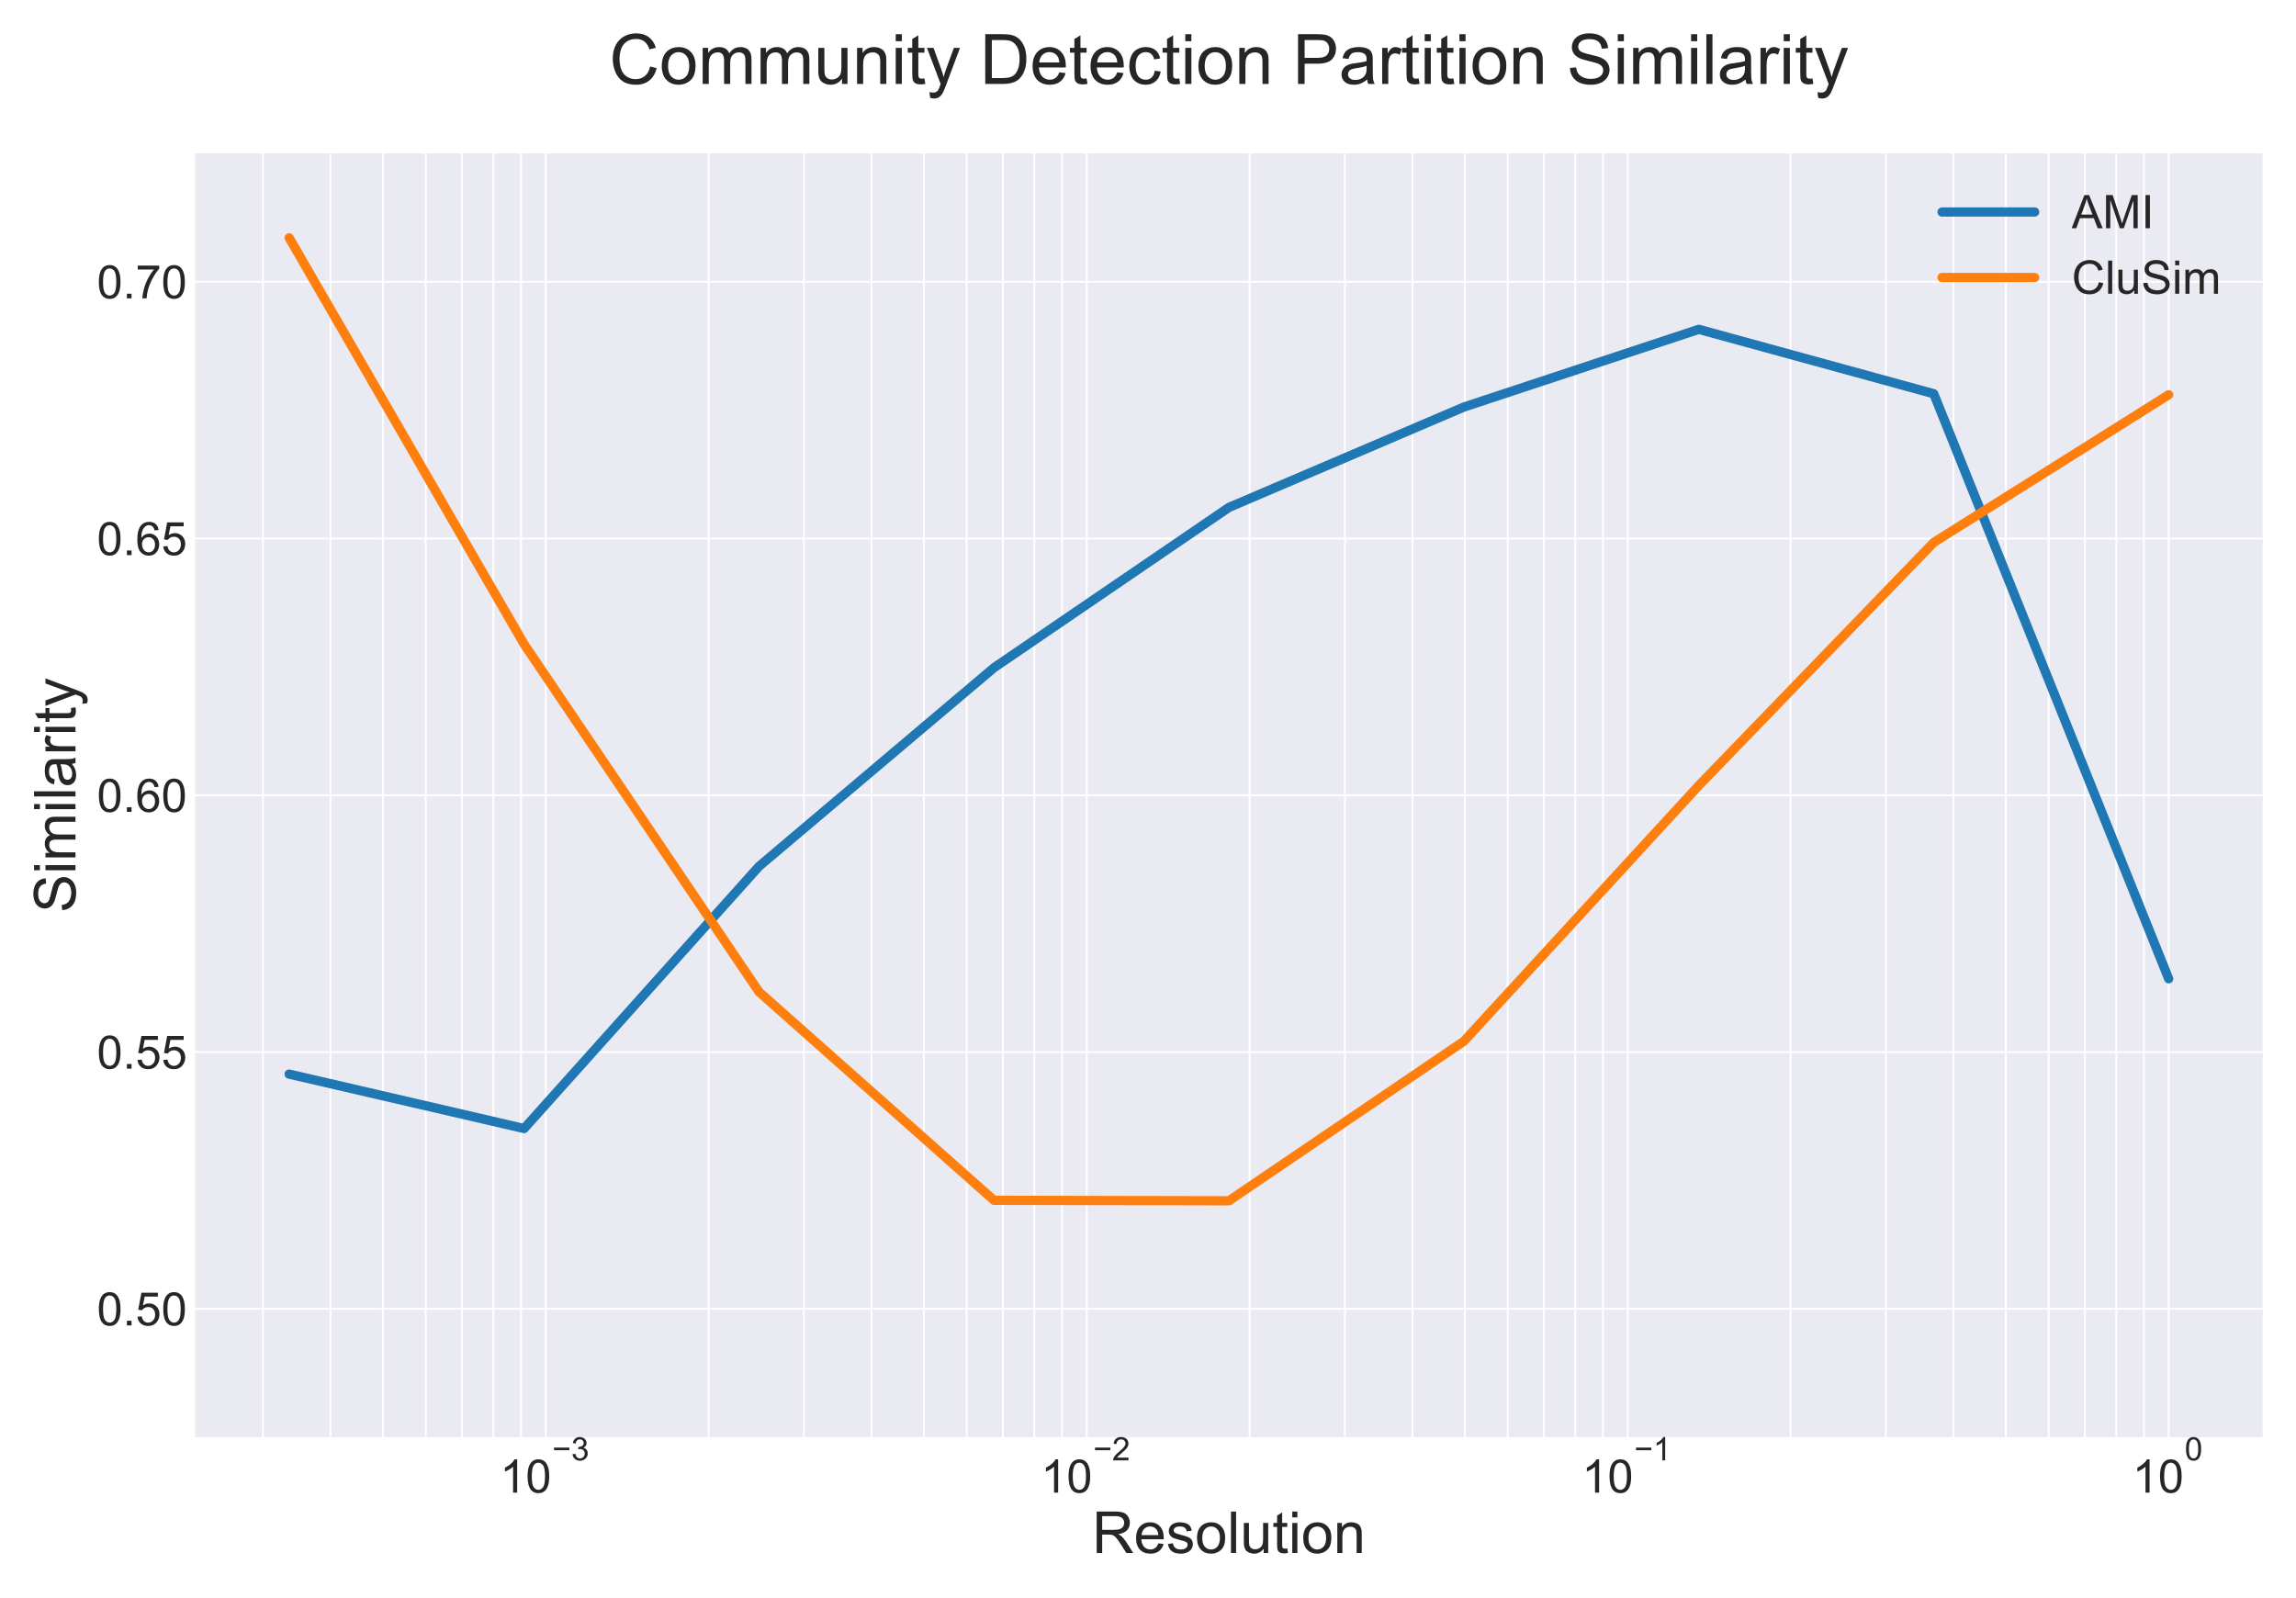
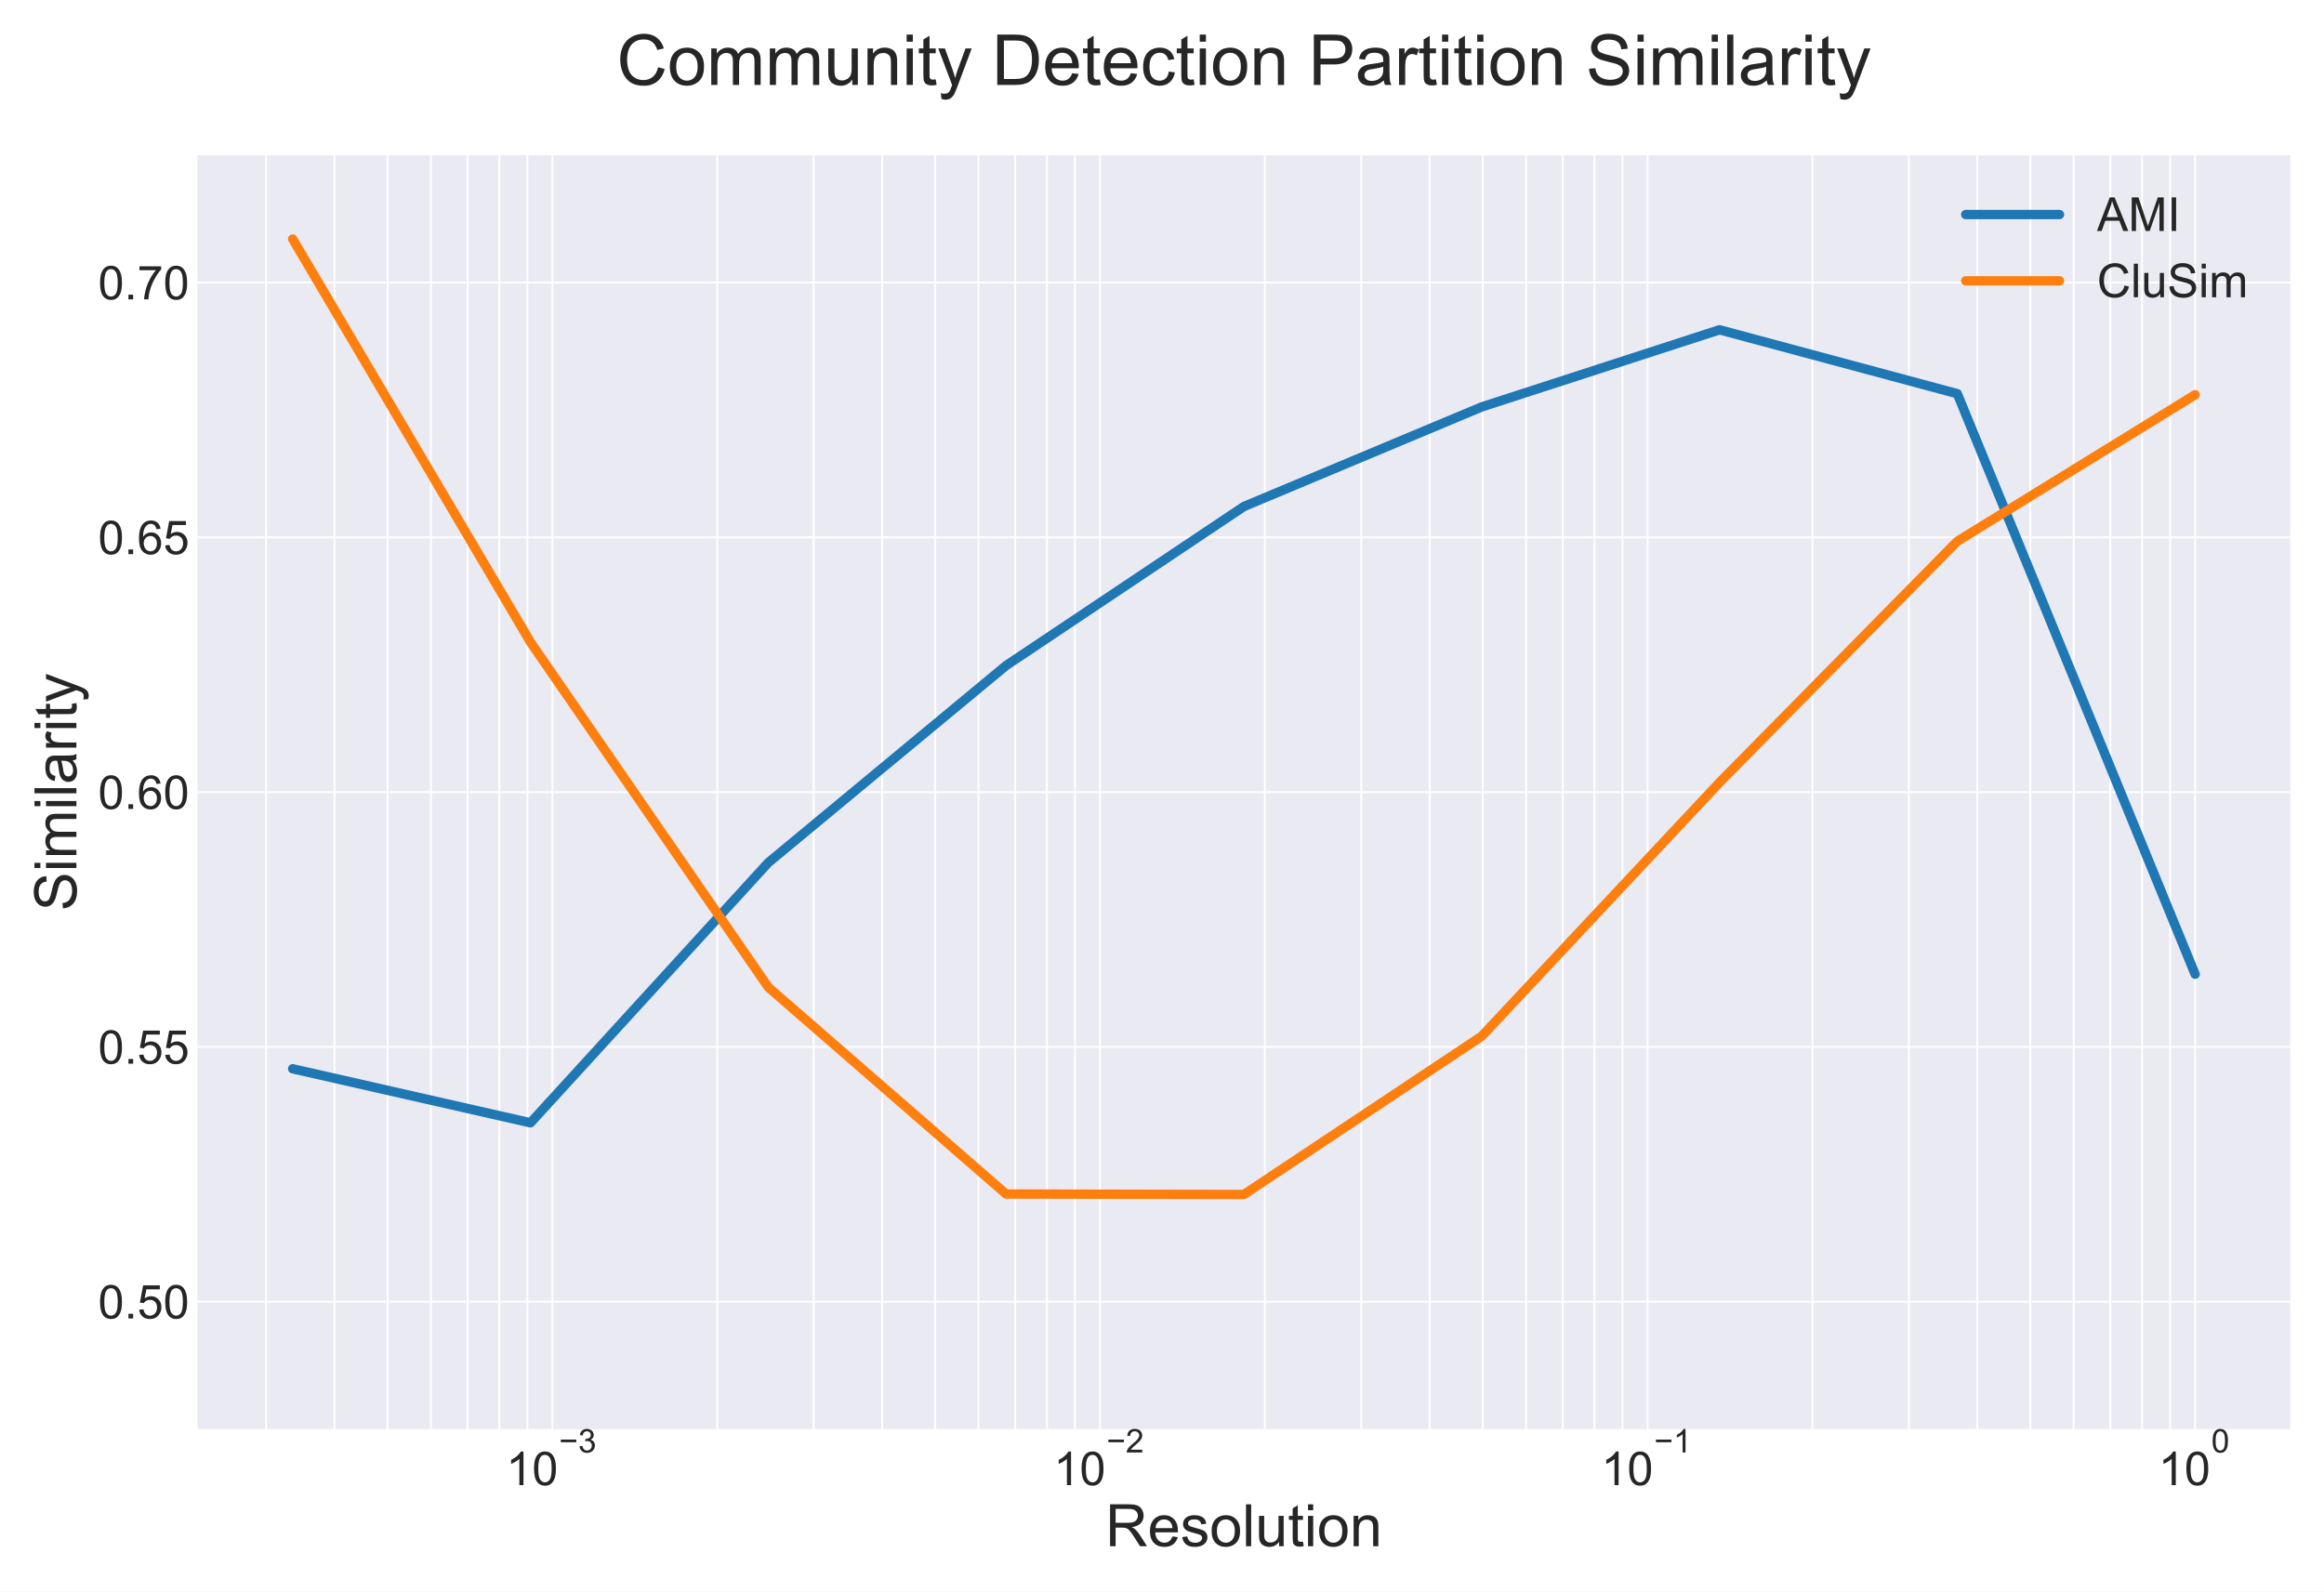
- <svg xmlns="http://www.w3.org/2000/svg" xmlns:xlink="http://www.w3.org/1999/xlink" width="991.483pt" height="690.002pt" viewBox="0 0 991.483 690.002" version="1.1">
+ <svg xmlns="http://www.w3.org/2000/svg" xmlns:xlink="http://www.w3.org/1999/xlink" width="991.483pt" height="679.202pt" viewBox="0 0 991.483 679.202" version="1.1">
  <defs>
    <style type="text/css">*{stroke-linejoin: round; stroke-linecap: butt}</style>
  </defs>
  <g id="figure_1">
    <g id="patch_1">
-       <path d="M 0 690.002  L 991.483 690.002  L 991.483 0  L 0 0  z " style="fill: #ffffff" />
+       <path d="M 0 679.202  L 991.483 679.202  L 991.483 0  L 0 0  z " style="fill: #ffffff" />
    </g>
    <g id="axes_1">
      <g id="patch_2">
-         <path d="M 84.283 620.639  L 977.083 620.639  L 977.083 66.239  L 84.283 66.239  z " style="fill: #eaeaf2" />
+         <path d="M 84.283 609.839  L 977.083 609.839  L 977.083 66.239  L 84.283 66.239  z " style="fill: #eaeaf2" />
      </g>
      <g id="matplotlib.axis_1">
        <g id="xtick_1">
          <g id="line2d_1">
-             <path d="M 235.678 620.639  L 235.678 66.239  " clip-path="url(#p7667224106)" style="fill: none; stroke: #ffffff; stroke-width: 0.8; stroke-linecap: round" />
+             <path d="M 235.678 609.839  L 235.678 66.239  " clip-path="url(#p5378df28bd)" style="fill: none; stroke: #ffffff; stroke-width: 0.8; stroke-linecap: round" />
          </g>
          <g id="line2d_2" />
          <g id="text_1">
-             <g style="fill: #262626" transform="translate(215.8778 644.7641)scale(0.2 -0.2)">
+             <g style="fill: #262626" transform="translate(215.8778 633.9641)scale(0.2 -0.2)">
              <defs>
                <path id="ArialMT-31" d="M 2384 0  L 1822 0  L 1822 3584  Q 1619 3391 1289 3197  Q 959 3003 697 2906  L 697 3450  Q 1169 3672 1522 3987  Q 1875 4303 2022 4600  L 2384 4600  L 2384 0  z " transform="scale(0.015625)" />
                <path id="ArialMT-30" d="M 266 2259  Q 266 3072 433 3567  Q 600 4063 929 4331  Q 1259 4600 1759 4600  Q 2128 4600 2406 4451  Q 2684 4303 2865 4023  Q 3047 3744 3150 3342  Q 3253 2941 3253 2259  Q 3253 1453 3087 958  Q 2922 463 2592 192  Q 2263 -78 1759 -78  Q 1097 -78 719 397  Q 266 969 266 2259  z M 844 2259  Q 844 1131 1108 757  Q 1372 384 1759 384  Q 2147 384 2411 759  Q 2675 1134 2675 2259  Q 2675 3391 2411 3762  Q 2147 4134 1753 4134  Q 1366 4134 1134 3806  Q 844 3388 844 2259  z " transform="scale(0.015625)" />
                <path id="ArialMT-2212" d="M 3381 1997  L 356 1997  L 356 2522  L 3381 2522  L 3381 1997  z " transform="scale(0.015625)" />
                <path id="ArialMT-33" d="M 269 1209  L 831 1284  Q 928 806 1161 595  Q 1394 384 1728 384  Q 2125 384 2398 659  Q 2672 934 2672 1341  Q 2672 1728 2419 1979  Q 2166 2231 1775 2231  Q 1616 2231 1378 2169  L 1441 2663  Q 1497 2656 1531 2656  Q 1891 2656 2178 2843  Q 2466 3031 2466 3422  Q 2466 3731 2256 3934  Q 2047 4138 1716 4138  Q 1388 4138 1169 3931  Q 950 3725 888 3313  L 325 3413  Q 428 3978 793 4289  Q 1159 4600 1703 4600  Q 2078 4600 2393 4439  Q 2709 4278 2876 4000  Q 3044 3722 3044 3409  Q 3044 3113 2884 2869  Q 2725 2625 2413 2481  Q 2819 2388 3044 2092  Q 3269 1797 3269 1353  Q 3269 753 2831 336  Q 2394 -81 1725 -81  Q 1122 -81 723 278  Q 325 638 269 1209  z " transform="scale(0.015625)" />
              </defs>
              <use xlink:href="#ArialMT-31" transform="translate(0 0.99375)" />
              <use xlink:href="#ArialMT-30" transform="translate(55.61523 0.99375)" />
              <use xlink:href="#ArialMT-2212" transform="translate(112.9728 70.6875)scale(0.7)" />
              <use xlink:href="#ArialMT-33" transform="translate(153.8517 70.6875)scale(0.7)" />
            </g>
          </g>
        </g>
        <g id="xtick_2">
          <g id="line2d_3">
-             <path d="M 469.286 620.639  L 469.286 66.239  " clip-path="url(#p7667224106)" style="fill: none; stroke: #ffffff; stroke-width: 0.8; stroke-linecap: round" />
+             <path d="M 469.286 609.839  L 469.286 66.239  " clip-path="url(#p5378df28bd)" style="fill: none; stroke: #ffffff; stroke-width: 0.8; stroke-linecap: round" />
          </g>
          <g id="line2d_4" />
          <g id="text_2">
-             <g style="fill: #262626" transform="translate(449.4855 644.7641)scale(0.2 -0.2)">
+             <g style="fill: #262626" transform="translate(449.4855 633.9641)scale(0.2 -0.2)">
              <defs>
                <path id="ArialMT-32" d="M 3222 541  L 3222 0  L 194 0  Q 188 203 259 391  Q 375 700 629 1000  Q 884 1300 1366 1694  Q 2113 2306 2375 2664  Q 2638 3022 2638 3341  Q 2638 3675 2398 3904  Q 2159 4134 1775 4134  Q 1369 4134 1125 3890  Q 881 3647 878 3216  L 300 3275  Q 359 3922 746 4261  Q 1134 4600 1788 4600  Q 2447 4600 2831 4234  Q 3216 3869 3216 3328  Q 3216 3053 3103 2787  Q 2991 2522 2730 2228  Q 2469 1934 1863 1422  Q 1356 997 1212 845  Q 1069 694 975 541  L 3222 541  z " transform="scale(0.015625)" />
              </defs>
              <use xlink:href="#ArialMT-31" transform="translate(0 0.99375)" />
              <use xlink:href="#ArialMT-30" transform="translate(55.61523 0.99375)" />
              <use xlink:href="#ArialMT-2212" transform="translate(112.9728 70.6875)scale(0.7)" />
              <use xlink:href="#ArialMT-32" transform="translate(153.8517 70.6875)scale(0.7)" />
            </g>
          </g>
        </g>
        <g id="xtick_3">
          <g id="line2d_5">
-             <path d="M 702.893 620.639  L 702.893 66.239  " clip-path="url(#p7667224106)" style="fill: none; stroke: #ffffff; stroke-width: 0.8; stroke-linecap: round" />
+             <path d="M 702.893 609.839  L 702.893 66.239  " clip-path="url(#p5378df28bd)" style="fill: none; stroke: #ffffff; stroke-width: 0.8; stroke-linecap: round" />
          </g>
          <g id="line2d_6" />
          <g id="text_3">
-             <g style="fill: #262626" transform="translate(683.0933 644.7641)scale(0.2 -0.2)">
+             <g style="fill: #262626" transform="translate(683.0933 633.9641)scale(0.2 -0.2)">
              <use xlink:href="#ArialMT-31" transform="translate(0 0.99375)" />
              <use xlink:href="#ArialMT-30" transform="translate(55.61523 0.99375)" />
              <use xlink:href="#ArialMT-2212" transform="translate(112.9728 70.6875)scale(0.7)" />
              <use xlink:href="#ArialMT-31" transform="translate(153.8517 70.6875)scale(0.7)" />
            </g>
          </g>
        </g>
        <g id="xtick_4">
          <g id="line2d_7">
-             <path d="M 936.501 620.639  L 936.501 66.239  " clip-path="url(#p7667224106)" style="fill: none; stroke: #ffffff; stroke-width: 0.8; stroke-linecap: round" />
+             <path d="M 936.501 609.839  L 936.501 66.239  " clip-path="url(#p5378df28bd)" style="fill: none; stroke: #ffffff; stroke-width: 0.8; stroke-linecap: round" />
          </g>
          <g id="line2d_8" />
          <g id="text_4">
-             <g style="fill: #262626" transform="translate(920.801 644.7641)scale(0.2 -0.2)">
+             <g style="fill: #262626" transform="translate(920.801 633.9641)scale(0.2 -0.2)">
              <use xlink:href="#ArialMT-31" transform="translate(0 0.99375)" />
              <use xlink:href="#ArialMT-30" transform="translate(55.61523 0.99375)" />
              <use xlink:href="#ArialMT-30" transform="translate(112.9728 70.6875)scale(0.7)" />
            </g>
          </g>
        </g>
        <g id="xtick_5">
          <g id="line2d_9">
-             <path d="M 113.529 620.639  L 113.529 66.239  " clip-path="url(#p7667224106)" style="fill: none; stroke: #ffffff; stroke-width: 0.8; stroke-linecap: round" />
+             <path d="M 113.529 609.839  L 113.529 66.239  " clip-path="url(#p5378df28bd)" style="fill: none; stroke: #ffffff; stroke-width: 0.8; stroke-linecap: round" />
          </g>
          <g id="line2d_10" />
        </g>
        <g id="xtick_6">
          <g id="line2d_11">
-             <path d="M 142.716 620.639  L 142.716 66.239  " clip-path="url(#p7667224106)" style="fill: none; stroke: #ffffff; stroke-width: 0.8; stroke-linecap: round" />
+             <path d="M 142.716 609.839  L 142.716 66.239  " clip-path="url(#p5378df28bd)" style="fill: none; stroke: #ffffff; stroke-width: 0.8; stroke-linecap: round" />
          </g>
          <g id="line2d_12" />
        </g>
        <g id="xtick_7">
          <g id="line2d_13">
-             <path d="M 165.355 620.639  L 165.355 66.239  " clip-path="url(#p7667224106)" style="fill: none; stroke: #ffffff; stroke-width: 0.8; stroke-linecap: round" />
+             <path d="M 165.355 609.839  L 165.355 66.239  " clip-path="url(#p5378df28bd)" style="fill: none; stroke: #ffffff; stroke-width: 0.8; stroke-linecap: round" />
          </g>
          <g id="line2d_14" />
        </g>
        <g id="xtick_8">
          <g id="line2d_15">
-             <path d="M 183.852 620.639  L 183.852 66.239  " clip-path="url(#p7667224106)" style="fill: none; stroke: #ffffff; stroke-width: 0.8; stroke-linecap: round" />
+             <path d="M 183.852 609.839  L 183.852 66.239  " clip-path="url(#p5378df28bd)" style="fill: none; stroke: #ffffff; stroke-width: 0.8; stroke-linecap: round" />
          </g>
          <g id="line2d_16" />
        </g>
        <g id="xtick_9">
          <g id="line2d_17">
-             <path d="M 199.492 620.639  L 199.492 66.239  " clip-path="url(#p7667224106)" style="fill: none; stroke: #ffffff; stroke-width: 0.8; stroke-linecap: round" />
+             <path d="M 199.492 609.839  L 199.492 66.239  " clip-path="url(#p5378df28bd)" style="fill: none; stroke: #ffffff; stroke-width: 0.8; stroke-linecap: round" />
          </g>
          <g id="line2d_18" />
        </g>
        <g id="xtick_10">
          <g id="line2d_19">
-             <path d="M 213.039 620.639  L 213.039 66.239  " clip-path="url(#p7667224106)" style="fill: none; stroke: #ffffff; stroke-width: 0.8; stroke-linecap: round" />
+             <path d="M 213.039 609.839  L 213.039 66.239  " clip-path="url(#p5378df28bd)" style="fill: none; stroke: #ffffff; stroke-width: 0.8; stroke-linecap: round" />
          </g>
          <g id="line2d_20" />
        </g>
        <g id="xtick_11">
          <g id="line2d_21">
-             <path d="M 224.989 620.639  L 224.989 66.239  " clip-path="url(#p7667224106)" style="fill: none; stroke: #ffffff; stroke-width: 0.8; stroke-linecap: round" />
+             <path d="M 224.989 609.839  L 224.989 66.239  " clip-path="url(#p5378df28bd)" style="fill: none; stroke: #ffffff; stroke-width: 0.8; stroke-linecap: round" />
          </g>
          <g id="line2d_22" />
        </g>
        <g id="xtick_12">
          <g id="line2d_23">
-             <path d="M 306.001 620.639  L 306.001 66.239  " clip-path="url(#p7667224106)" style="fill: none; stroke: #ffffff; stroke-width: 0.8; stroke-linecap: round" />
+             <path d="M 306.001 609.839  L 306.001 66.239  " clip-path="url(#p5378df28bd)" style="fill: none; stroke: #ffffff; stroke-width: 0.8; stroke-linecap: round" />
          </g>
          <g id="line2d_24" />
        </g>
        <g id="xtick_13">
          <g id="line2d_25">
-             <path d="M 347.137 620.639  L 347.137 66.239  " clip-path="url(#p7667224106)" style="fill: none; stroke: #ffffff; stroke-width: 0.8; stroke-linecap: round" />
+             <path d="M 347.137 609.839  L 347.137 66.239  " clip-path="url(#p5378df28bd)" style="fill: none; stroke: #ffffff; stroke-width: 0.8; stroke-linecap: round" />
          </g>
          <g id="line2d_26" />
        </g>
        <g id="xtick_14">
          <g id="line2d_27">
-             <path d="M 376.324 620.639  L 376.324 66.239  " clip-path="url(#p7667224106)" style="fill: none; stroke: #ffffff; stroke-width: 0.8; stroke-linecap: round" />
+             <path d="M 376.324 609.839  L 376.324 66.239  " clip-path="url(#p5378df28bd)" style="fill: none; stroke: #ffffff; stroke-width: 0.8; stroke-linecap: round" />
          </g>
          <g id="line2d_28" />
        </g>
        <g id="xtick_15">
          <g id="line2d_29">
-             <path d="M 398.963 620.639  L 398.963 66.239  " clip-path="url(#p7667224106)" style="fill: none; stroke: #ffffff; stroke-width: 0.8; stroke-linecap: round" />
+             <path d="M 398.963 609.839  L 398.963 66.239  " clip-path="url(#p5378df28bd)" style="fill: none; stroke: #ffffff; stroke-width: 0.8; stroke-linecap: round" />
          </g>
          <g id="line2d_30" />
        </g>
        <g id="xtick_16">
          <g id="line2d_31">
-             <path d="M 417.46 620.639  L 417.46 66.239  " clip-path="url(#p7667224106)" style="fill: none; stroke: #ffffff; stroke-width: 0.8; stroke-linecap: round" />
+             <path d="M 417.46 609.839  L 417.46 66.239  " clip-path="url(#p5378df28bd)" style="fill: none; stroke: #ffffff; stroke-width: 0.8; stroke-linecap: round" />
          </g>
          <g id="line2d_32" />
        </g>
        <g id="xtick_17">
          <g id="line2d_33">
-             <path d="M 433.099 620.639  L 433.099 66.239  " clip-path="url(#p7667224106)" style="fill: none; stroke: #ffffff; stroke-width: 0.8; stroke-linecap: round" />
+             <path d="M 433.099 609.839  L 433.099 66.239  " clip-path="url(#p5378df28bd)" style="fill: none; stroke: #ffffff; stroke-width: 0.8; stroke-linecap: round" />
          </g>
          <g id="line2d_34" />
        </g>
        <g id="xtick_18">
          <g id="line2d_35">
-             <path d="M 446.647 620.639  L 446.647 66.239  " clip-path="url(#p7667224106)" style="fill: none; stroke: #ffffff; stroke-width: 0.8; stroke-linecap: round" />
+             <path d="M 446.647 609.839  L 446.647 66.239  " clip-path="url(#p5378df28bd)" style="fill: none; stroke: #ffffff; stroke-width: 0.8; stroke-linecap: round" />
          </g>
          <g id="line2d_36" />
        </g>
        <g id="xtick_19">
          <g id="line2d_37">
-             <path d="M 458.596 620.639  L 458.596 66.239  " clip-path="url(#p7667224106)" style="fill: none; stroke: #ffffff; stroke-width: 0.8; stroke-linecap: round" />
+             <path d="M 458.596 609.839  L 458.596 66.239  " clip-path="url(#p5378df28bd)" style="fill: none; stroke: #ffffff; stroke-width: 0.8; stroke-linecap: round" />
          </g>
          <g id="line2d_38" />
        </g>
        <g id="xtick_20">
          <g id="line2d_39">
-             <path d="M 539.608 620.639  L 539.608 66.239  " clip-path="url(#p7667224106)" style="fill: none; stroke: #ffffff; stroke-width: 0.8; stroke-linecap: round" />
+             <path d="M 539.608 609.839  L 539.608 66.239  " clip-path="url(#p5378df28bd)" style="fill: none; stroke: #ffffff; stroke-width: 0.8; stroke-linecap: round" />
          </g>
          <g id="line2d_40" />
        </g>
        <g id="xtick_21">
          <g id="line2d_41">
-             <path d="M 580.745 620.639  L 580.745 66.239  " clip-path="url(#p7667224106)" style="fill: none; stroke: #ffffff; stroke-width: 0.8; stroke-linecap: round" />
+             <path d="M 580.745 609.839  L 580.745 66.239  " clip-path="url(#p5378df28bd)" style="fill: none; stroke: #ffffff; stroke-width: 0.8; stroke-linecap: round" />
          </g>
          <g id="line2d_42" />
        </g>
        <g id="xtick_22">
          <g id="line2d_43">
-             <path d="M 609.931 620.639  L 609.931 66.239  " clip-path="url(#p7667224106)" style="fill: none; stroke: #ffffff; stroke-width: 0.8; stroke-linecap: round" />
+             <path d="M 609.931 609.839  L 609.931 66.239  " clip-path="url(#p5378df28bd)" style="fill: none; stroke: #ffffff; stroke-width: 0.8; stroke-linecap: round" />
          </g>
          <g id="line2d_44" />
        </g>
        <g id="xtick_23">
          <g id="line2d_45">
-             <path d="M 632.57 620.639  L 632.57 66.239  " clip-path="url(#p7667224106)" style="fill: none; stroke: #ffffff; stroke-width: 0.8; stroke-linecap: round" />
+             <path d="M 632.57 609.839  L 632.57 66.239  " clip-path="url(#p5378df28bd)" style="fill: none; stroke: #ffffff; stroke-width: 0.8; stroke-linecap: round" />
          </g>
          <g id="line2d_46" />
        </g>
        <g id="xtick_24">
          <g id="line2d_47">
-             <path d="M 651.068 620.639  L 651.068 66.239  " clip-path="url(#p7667224106)" style="fill: none; stroke: #ffffff; stroke-width: 0.8; stroke-linecap: round" />
+             <path d="M 651.068 609.839  L 651.068 66.239  " clip-path="url(#p5378df28bd)" style="fill: none; stroke: #ffffff; stroke-width: 0.8; stroke-linecap: round" />
          </g>
          <g id="line2d_48" />
        </g>
        <g id="xtick_25">
          <g id="line2d_49">
-             <path d="M 666.707 620.639  L 666.707 66.239  " clip-path="url(#p7667224106)" style="fill: none; stroke: #ffffff; stroke-width: 0.8; stroke-linecap: round" />
+             <path d="M 666.707 609.839  L 666.707 66.239  " clip-path="url(#p5378df28bd)" style="fill: none; stroke: #ffffff; stroke-width: 0.8; stroke-linecap: round" />
          </g>
          <g id="line2d_50" />
        </g>
        <g id="xtick_26">
          <g id="line2d_51">
-             <path d="M 680.254 620.639  L 680.254 66.239  " clip-path="url(#p7667224106)" style="fill: none; stroke: #ffffff; stroke-width: 0.8; stroke-linecap: round" />
+             <path d="M 680.254 609.839  L 680.254 66.239  " clip-path="url(#p5378df28bd)" style="fill: none; stroke: #ffffff; stroke-width: 0.8; stroke-linecap: round" />
          </g>
          <g id="line2d_52" />
        </g>
        <g id="xtick_27">
          <g id="line2d_53">
-             <path d="M 692.204 620.639  L 692.204 66.239  " clip-path="url(#p7667224106)" style="fill: none; stroke: #ffffff; stroke-width: 0.8; stroke-linecap: round" />
+             <path d="M 692.204 609.839  L 692.204 66.239  " clip-path="url(#p5378df28bd)" style="fill: none; stroke: #ffffff; stroke-width: 0.8; stroke-linecap: round" />
          </g>
          <g id="line2d_54" />
        </g>
        <g id="xtick_28">
          <g id="line2d_55">
-             <path d="M 773.216 620.639  L 773.216 66.239  " clip-path="url(#p7667224106)" style="fill: none; stroke: #ffffff; stroke-width: 0.8; stroke-linecap: round" />
+             <path d="M 773.216 609.839  L 773.216 66.239  " clip-path="url(#p5378df28bd)" style="fill: none; stroke: #ffffff; stroke-width: 0.8; stroke-linecap: round" />
          </g>
          <g id="line2d_56" />
        </g>
        <g id="xtick_29">
          <g id="line2d_57">
-             <path d="M 814.352 620.639  L 814.352 66.239  " clip-path="url(#p7667224106)" style="fill: none; stroke: #ffffff; stroke-width: 0.8; stroke-linecap: round" />
+             <path d="M 814.352 609.839  L 814.352 66.239  " clip-path="url(#p5378df28bd)" style="fill: none; stroke: #ffffff; stroke-width: 0.8; stroke-linecap: round" />
          </g>
          <g id="line2d_58" />
        </g>
        <g id="xtick_30">
          <g id="line2d_59">
-             <path d="M 843.539 620.639  L 843.539 66.239  " clip-path="url(#p7667224106)" style="fill: none; stroke: #ffffff; stroke-width: 0.8; stroke-linecap: round" />
+             <path d="M 843.539 609.839  L 843.539 66.239  " clip-path="url(#p5378df28bd)" style="fill: none; stroke: #ffffff; stroke-width: 0.8; stroke-linecap: round" />
          </g>
          <g id="line2d_60" />
        </g>
        <g id="xtick_31">
          <g id="line2d_61">
-             <path d="M 866.178 620.639  L 866.178 66.239  " clip-path="url(#p7667224106)" style="fill: none; stroke: #ffffff; stroke-width: 0.8; stroke-linecap: round" />
+             <path d="M 866.178 609.839  L 866.178 66.239  " clip-path="url(#p5378df28bd)" style="fill: none; stroke: #ffffff; stroke-width: 0.8; stroke-linecap: round" />
          </g>
          <g id="line2d_62" />
        </g>
        <g id="xtick_32">
          <g id="line2d_63">
-             <path d="M 884.675 620.639  L 884.675 66.239  " clip-path="url(#p7667224106)" style="fill: none; stroke: #ffffff; stroke-width: 0.8; stroke-linecap: round" />
+             <path d="M 884.675 609.839  L 884.675 66.239  " clip-path="url(#p5378df28bd)" style="fill: none; stroke: #ffffff; stroke-width: 0.8; stroke-linecap: round" />
          </g>
          <g id="line2d_64" />
        </g>
        <g id="xtick_33">
          <g id="line2d_65">
-             <path d="M 900.315 620.639  L 900.315 66.239  " clip-path="url(#p7667224106)" style="fill: none; stroke: #ffffff; stroke-width: 0.8; stroke-linecap: round" />
+             <path d="M 900.315 609.839  L 900.315 66.239  " clip-path="url(#p5378df28bd)" style="fill: none; stroke: #ffffff; stroke-width: 0.8; stroke-linecap: round" />
          </g>
          <g id="line2d_66" />
        </g>
        <g id="xtick_34">
          <g id="line2d_67">
-             <path d="M 913.862 620.639  L 913.862 66.239  " clip-path="url(#p7667224106)" style="fill: none; stroke: #ffffff; stroke-width: 0.8; stroke-linecap: round" />
+             <path d="M 913.862 609.839  L 913.862 66.239  " clip-path="url(#p5378df28bd)" style="fill: none; stroke: #ffffff; stroke-width: 0.8; stroke-linecap: round" />
          </g>
          <g id="line2d_68" />
        </g>
        <g id="xtick_35">
          <g id="line2d_69">
-             <path d="M 925.812 620.639  L 925.812 66.239  " clip-path="url(#p7667224106)" style="fill: none; stroke: #ffffff; stroke-width: 0.8; stroke-linecap: round" />
+             <path d="M 925.812 609.839  L 925.812 66.239  " clip-path="url(#p5378df28bd)" style="fill: none; stroke: #ffffff; stroke-width: 0.8; stroke-linecap: round" />
          </g>
          <g id="line2d_70" />
        </g>
        <g id="text_5">
-           <g style="fill: #262626" transform="translate(471.6223 670.6336)scale(0.25 -0.25)">
+           <g style="fill: #262626" transform="translate(471.6223 659.8336)scale(0.25 -0.25)">
            <defs>
              <path id="ArialMT-52" d="M 503 0  L 503 4581  L 2534 4581  Q 3147 4581 3465 4457  Q 3784 4334 3975 4021  Q 4166 3709 4166 3331  Q 4166 2844 3850 2509  Q 3534 2175 2875 2084  Q 3116 1969 3241 1856  Q 3506 1613 3744 1247  L 4541 0  L 3778 0  L 3172 953  Q 2906 1366 2734 1584  Q 2563 1803 2427 1890  Q 2291 1978 2150 2013  Q 2047 2034 1813 2034  L 1109 2034  L 1109 0  L 503 0  z M 1109 2559  L 2413 2559  Q 2828 2559 3062 2645  Q 3297 2731 3419 2920  Q 3541 3109 3541 3331  Q 3541 3656 3305 3865  Q 3069 4075 2559 4075  L 1109 4075  L 1109 2559  z " transform="scale(0.015625)" />
              <path id="ArialMT-65" d="M 2694 1069  L 3275 997  Q 3138 488 2766 206  Q 2394 -75 1816 -75  Q 1088 -75 661 373  Q 234 822 234 1631  Q 234 2469 665 2931  Q 1097 3394 1784 3394  Q 2450 3394 2872 2941  Q 3294 2488 3294 1666  Q 3294 1616 3291 1516  L 816 1516  Q 847 969 1125 678  Q 1403 388 1819 388  Q 2128 388 2347 550  Q 2566 713 2694 1069  z M 847 1978  L 2700 1978  Q 2663 2397 2488 2606  Q 2219 2931 1791 2931  Q 1403 2931 1139 2672  Q 875 2413 847 1978  z " transform="scale(0.015625)" />
              <path id="ArialMT-73" d="M 197 991  L 753 1078  Q 800 744 1014 566  Q 1228 388 1613 388  Q 2000 388 2187 545  Q 2375 703 2375 916  Q 2375 1106 2209 1216  Q 2094 1291 1634 1406  Q 1016 1563 777 1677  Q 538 1791 414 1992  Q 291 2194 291 2438  Q 291 2659 392 2848  Q 494 3038 669 3163  Q 800 3259 1026 3326  Q 1253 3394 1513 3394  Q 1903 3394 2198 3281  Q 2494 3169 2634 2976  Q 2775 2784 2828 2463  L 2278 2388  Q 2241 2644 2061 2787  Q 1881 2931 1553 2931  Q 1166 2931 1000 2803  Q 834 2675 834 2503  Q 834 2394 903 2306  Q 972 2216 1119 2156  Q 1203 2125 1616 2013  Q 2213 1853 2448 1751  Q 2684 1650 2818 1456  Q 2953 1263 2953 975  Q 2953 694 2789 445  Q 2625 197 2315 61  Q 2006 -75 1616 -75  Q 969 -75 630 194  Q 291 463 197 991  z " transform="scale(0.015625)" />
              <path id="ArialMT-6f" d="M 213 1659  Q 213 2581 725 3025  Q 1153 3394 1769 3394  Q 2453 3394 2887 2945  Q 3322 2497 3322 1706  Q 3322 1066 3130 698  Q 2938 331 2570 128  Q 2203 -75 1769 -75  Q 1072 -75 642 372  Q 213 819 213 1659  z M 791 1659  Q 791 1022 1069 705  Q 1347 388 1769 388  Q 2188 388 2466 706  Q 2744 1025 2744 1678  Q 2744 2294 2464 2611  Q 2184 2928 1769 2928  Q 1347 2928 1069 2612  Q 791 2297 791 1659  z " transform="scale(0.015625)" />
              <path id="ArialMT-6c" d="M 409 0  L 409 4581  L 972 4581  L 972 0  L 409 0  z " transform="scale(0.015625)" />
              <path id="ArialMT-75" d="M 2597 0  L 2597 488  Q 2209 -75 1544 -75  Q 1250 -75 995 37  Q 741 150 617 320  Q 494 491 444 738  Q 409 903 409 1263  L 409 3319  L 972 3319  L 972 1478  Q 972 1038 1006 884  Q 1059 663 1231 536  Q 1403 409 1656 409  Q 1909 409 2131 539  Q 2353 669 2445 892  Q 2538 1116 2538 1541  L 2538 3319  L 3100 3319  L 3100 0  L 2597 0  z " transform="scale(0.015625)" />
              <path id="ArialMT-74" d="M 1650 503  L 1731 6  Q 1494 -44 1306 -44  Q 1000 -44 831 53  Q 663 150 594 308  Q 525 466 525 972  L 525 2881  L 113 2881  L 113 3319  L 525 3319  L 525 4141  L 1084 4478  L 1084 3319  L 1650 3319  L 1650 2881  L 1084 2881  L 1084 941  Q 1084 700 1114 631  Q 1144 563 1211 522  Q 1278 481 1403 481  Q 1497 481 1650 503  z " transform="scale(0.015625)" />
              <path id="ArialMT-69" d="M 425 3934  L 425 4581  L 988 4581  L 988 3934  L 425 3934  z M 425 0  L 425 3319  L 988 3319  L 988 0  L 425 0  z " transform="scale(0.015625)" />
              <path id="ArialMT-6e" d="M 422 0  L 422 3319  L 928 3319  L 928 2847  Q 1294 3394 1984 3394  Q 2284 3394 2536 3286  Q 2788 3178 2913 3003  Q 3038 2828 3088 2588  Q 3119 2431 3119 2041  L 3119 0  L 2556 0  L 2556 2019  Q 2556 2363 2490 2533  Q 2425 2703 2258 2804  Q 2091 2906 1866 2906  Q 1506 2906 1245 2678  Q 984 2450 984 1813  L 984 0  L 422 0  z " transform="scale(0.015625)" />
            </defs>
            <use xlink:href="#ArialMT-52" />
            <use xlink:href="#ArialMT-65" x="72.217" />
            <use xlink:href="#ArialMT-73" x="127.832" />
            <use xlink:href="#ArialMT-6f" x="177.832" />
            <use xlink:href="#ArialMT-6c" x="233.447" />
            <use xlink:href="#ArialMT-75" x="255.664" />
            <use xlink:href="#ArialMT-74" x="311.279" />
            <use xlink:href="#ArialMT-69" x="339.062" />
            <use xlink:href="#ArialMT-6f" x="361.279" />
            <use xlink:href="#ArialMT-6e" x="416.895" />
          </g>
        </g>
      </g>
      <g id="matplotlib.axis_2">
        <g id="ytick_1">
          <g id="line2d_71">
-             <path d="M 84.283 565.199  L 977.083 565.199  " clip-path="url(#p7667224106)" style="fill: none; stroke: #ffffff; stroke-width: 0.8; stroke-linecap: round" />
+             <path d="M 84.283 555.479  L 977.083 555.479  " clip-path="url(#p5378df28bd)" style="fill: none; stroke: #ffffff; stroke-width: 0.8; stroke-linecap: round" />
          </g>
          <g id="line2d_72" />
          <g id="text_6">
-             <g style="fill: #262626" transform="translate(41.86094 572.3569)scale(0.2 -0.2)">
+             <g style="fill: #262626" transform="translate(41.86094 562.6369)scale(0.2 -0.2)">
              <defs>
                <path id="ArialMT-2e" d="M 581 0  L 581 641  L 1222 641  L 1222 0  L 581 0  z " transform="scale(0.015625)" />
                <path id="ArialMT-35" d="M 266 1200  L 856 1250  Q 922 819 1161 601  Q 1400 384 1738 384  Q 2144 384 2425 690  Q 2706 997 2706 1503  Q 2706 1984 2436 2262  Q 2166 2541 1728 2541  Q 1456 2541 1237 2417  Q 1019 2294 894 2097  L 366 2166  L 809 4519  L 3088 4519  L 3088 3981  L 1259 3981  L 1013 2750  Q 1425 3038 1878 3038  Q 2478 3038 2890 2622  Q 3303 2206 3303 1553  Q 3303 931 2941 478  Q 2500 -78 1738 -78  Q 1113 -78 717 272  Q 322 622 266 1200  z " transform="scale(0.015625)" />
              </defs>
              <use xlink:href="#ArialMT-30" />
              <use xlink:href="#ArialMT-2e" x="55.615" />
              <use xlink:href="#ArialMT-35" x="83.398" />
              <use xlink:href="#ArialMT-30" x="139.014" />
            </g>
          </g>
        </g>
        <g id="ytick_2">
          <g id="line2d_73">
-             <path d="M 84.283 454.319  L 977.083 454.319  " clip-path="url(#p7667224106)" style="fill: none; stroke: #ffffff; stroke-width: 0.8; stroke-linecap: round" />
+             <path d="M 84.283 446.759  L 977.083 446.759  " clip-path="url(#p5378df28bd)" style="fill: none; stroke: #ffffff; stroke-width: 0.8; stroke-linecap: round" />
          </g>
          <g id="line2d_74" />
          <g id="text_7">
-             <g style="fill: #262626" transform="translate(41.86094 461.4769)scale(0.2 -0.2)">
+             <g style="fill: #262626" transform="translate(41.86094 453.9169)scale(0.2 -0.2)">
              <use xlink:href="#ArialMT-30" />
              <use xlink:href="#ArialMT-2e" x="55.615" />
              <use xlink:href="#ArialMT-35" x="83.398" />
              <use xlink:href="#ArialMT-35" x="139.014" />
            </g>
          </g>
        </g>
        <g id="ytick_3">
          <g id="line2d_75">
-             <path d="M 84.283 343.439  L 977.083 343.439  " clip-path="url(#p7667224106)" style="fill: none; stroke: #ffffff; stroke-width: 0.8; stroke-linecap: round" />
+             <path d="M 84.283 338.039  L 977.083 338.039  " clip-path="url(#p5378df28bd)" style="fill: none; stroke: #ffffff; stroke-width: 0.8; stroke-linecap: round" />
          </g>
          <g id="line2d_76" />
          <g id="text_8">
-             <g style="fill: #262626" transform="translate(41.86094 350.5969)scale(0.2 -0.2)">
+             <g style="fill: #262626" transform="translate(41.86094 345.1969)scale(0.2 -0.2)">
              <defs>
                <path id="ArialMT-36" d="M 3184 3459  L 2625 3416  Q 2550 3747 2413 3897  Q 2184 4138 1850 4138  Q 1581 4138 1378 3988  Q 1113 3794 959 3422  Q 806 3050 800 2363  Q 1003 2672 1297 2822  Q 1591 2972 1913 2972  Q 2475 2972 2870 2558  Q 3266 2144 3266 1488  Q 3266 1056 3080 686  Q 2894 316 2569 119  Q 2244 -78 1831 -78  Q 1128 -78 684 439  Q 241 956 241 2144  Q 241 3472 731 4075  Q 1159 4600 1884 4600  Q 2425 4600 2770 4297  Q 3116 3994 3184 3459  z M 888 1484  Q 888 1194 1011 928  Q 1134 663 1356 523  Q 1578 384 1822 384  Q 2178 384 2434 671  Q 2691 959 2691 1453  Q 2691 1928 2437 2201  Q 2184 2475 1800 2475  Q 1419 2475 1153 2201  Q 888 1928 888 1484  z " transform="scale(0.015625)" />
              </defs>
              <use xlink:href="#ArialMT-30" />
              <use xlink:href="#ArialMT-2e" x="55.615" />
              <use xlink:href="#ArialMT-36" x="83.398" />
              <use xlink:href="#ArialMT-30" x="139.014" />
            </g>
          </g>
        </g>
        <g id="ytick_4">
          <g id="line2d_77">
-             <path d="M 84.283 232.559  L 977.083 232.559  " clip-path="url(#p7667224106)" style="fill: none; stroke: #ffffff; stroke-width: 0.8; stroke-linecap: round" />
+             <path d="M 84.283 229.319  L 977.083 229.319  " clip-path="url(#p5378df28bd)" style="fill: none; stroke: #ffffff; stroke-width: 0.8; stroke-linecap: round" />
          </g>
          <g id="line2d_78" />
          <g id="text_9">
-             <g style="fill: #262626" transform="translate(41.86094 239.7169)scale(0.2 -0.2)">
+             <g style="fill: #262626" transform="translate(41.86094 236.4769)scale(0.2 -0.2)">
              <use xlink:href="#ArialMT-30" />
              <use xlink:href="#ArialMT-2e" x="55.615" />
              <use xlink:href="#ArialMT-36" x="83.398" />
              <use xlink:href="#ArialMT-35" x="139.014" />
            </g>
          </g>
        </g>
        <g id="ytick_5">
          <g id="line2d_79">
-             <path d="M 84.283 121.679  L 977.083 121.679  " clip-path="url(#p7667224106)" style="fill: none; stroke: #ffffff; stroke-width: 0.8; stroke-linecap: round" />
+             <path d="M 84.283 120.599  L 977.083 120.599  " clip-path="url(#p5378df28bd)" style="fill: none; stroke: #ffffff; stroke-width: 0.8; stroke-linecap: round" />
          </g>
          <g id="line2d_80" />
          <g id="text_10">
-             <g style="fill: #262626" transform="translate(41.86094 128.8369)scale(0.2 -0.2)">
+             <g style="fill: #262626" transform="translate(41.86094 127.7569)scale(0.2 -0.2)">
              <defs>
                <path id="ArialMT-37" d="M 303 3981  L 303 4522  L 3269 4522  L 3269 4084  Q 2831 3619 2401 2847  Q 1972 2075 1738 1259  Q 1569 684 1522 0  L 944 0  Q 953 541 1156 1306  Q 1359 2072 1739 2783  Q 2119 3494 2547 3981  L 303 3981  z " transform="scale(0.015625)" />
              </defs>
              <use xlink:href="#ArialMT-30" />
              <use xlink:href="#ArialMT-2e" x="55.615" />
              <use xlink:href="#ArialMT-37" x="83.398" />
              <use xlink:href="#ArialMT-30" x="139.014" />
            </g>
          </g>
        </g>
        <g id="text_11">
-           <g style="fill: #262626" transform="translate(32.59922 394.1344)rotate(-90)scale(0.25 -0.25)">
+           <g style="fill: #262626" transform="translate(32.59922 388.7344)rotate(-90)scale(0.25 -0.25)">
            <defs>
              <path id="ArialMT-53" d="M 288 1472  L 859 1522  Q 900 1178 1048 958  Q 1197 738 1509 602  Q 1822 466 2213 466  Q 2559 466 2825 569  Q 3091 672 3220 851  Q 3350 1031 3350 1244  Q 3350 1459 3225 1620  Q 3100 1781 2813 1891  Q 2628 1963 1997 2114  Q 1366 2266 1113 2400  Q 784 2572 623 2826  Q 463 3081 463 3397  Q 463 3744 659 4045  Q 856 4347 1234 4503  Q 1613 4659 2075 4659  Q 2584 4659 2973 4495  Q 3363 4331 3572 4012  Q 3781 3694 3797 3291  L 3216 3247  Q 3169 3681 2898 3903  Q 2628 4125 2100 4125  Q 1550 4125 1298 3923  Q 1047 3722 1047 3438  Q 1047 3191 1225 3031  Q 1400 2872 2139 2705  Q 2878 2538 3153 2413  Q 3553 2228 3743 1945  Q 3934 1663 3934 1294  Q 3934 928 3725 604  Q 3516 281 3123 101  Q 2731 -78 2241 -78  Q 1619 -78 1198 103  Q 778 284 539 648  Q 300 1013 288 1472  z " transform="scale(0.015625)" />
              <path id="ArialMT-6d" d="M 422 0  L 422 3319  L 925 3319  L 925 2853  Q 1081 3097 1340 3245  Q 1600 3394 1931 3394  Q 2300 3394 2536 3241  Q 2772 3088 2869 2813  Q 3263 3394 3894 3394  Q 4388 3394 4653 3120  Q 4919 2847 4919 2278  L 4919 0  L 4359 0  L 4359 2091  Q 4359 2428 4304 2576  Q 4250 2725 4106 2815  Q 3963 2906 3769 2906  Q 3419 2906 3187 2673  Q 2956 2441 2956 1928  L 2956 0  L 2394 0  L 2394 2156  Q 2394 2531 2256 2718  Q 2119 2906 1806 2906  Q 1569 2906 1367 2781  Q 1166 2656 1075 2415  Q 984 2175 984 1722  L 984 0  L 422 0  z " transform="scale(0.015625)" />
              <path id="ArialMT-61" d="M 2588 409  Q 2275 144 1986 34  Q 1697 -75 1366 -75  Q 819 -75 525 192  Q 231 459 231 875  Q 231 1119 342 1320  Q 453 1522 633 1644  Q 813 1766 1038 1828  Q 1203 1872 1538 1913  Q 2219 1994 2541 2106  Q 2544 2222 2544 2253  Q 2544 2597 2384 2738  Q 2169 2928 1744 2928  Q 1347 2928 1158 2789  Q 969 2650 878 2297  L 328 2372  Q 403 2725 575 2942  Q 747 3159 1072 3276  Q 1397 3394 1825 3394  Q 2250 3394 2515 3294  Q 2781 3194 2906 3042  Q 3031 2891 3081 2659  Q 3109 2516 3109 2141  L 3109 1391  Q 3109 606 3145 398  Q 3181 191 3288 0  L 2700 0  Q 2613 175 2588 409  z M 2541 1666  Q 2234 1541 1622 1453  Q 1275 1403 1131 1340  Q 988 1278 909 1158  Q 831 1038 831 891  Q 831 666 1001 516  Q 1172 366 1500 366  Q 1825 366 2078 508  Q 2331 650 2450 897  Q 2541 1088 2541 1459  L 2541 1666  z " transform="scale(0.015625)" />
              <path id="ArialMT-72" d="M 416 0  L 416 3319  L 922 3319  L 922 2816  Q 1116 3169 1280 3281  Q 1444 3394 1641 3394  Q 1925 3394 2219 3213  L 2025 2691  Q 1819 2813 1613 2813  Q 1428 2813 1281 2702  Q 1134 2591 1072 2394  Q 978 2094 978 1738  L 978 0  L 416 0  z " transform="scale(0.015625)" />
              <path id="ArialMT-79" d="M 397 -1278  L 334 -750  Q 519 -800 656 -800  Q 844 -800 956 -737  Q 1069 -675 1141 -563  Q 1194 -478 1313 -144  Q 1328 -97 1363 -6  L 103 3319  L 709 3319  L 1400 1397  Q 1534 1031 1641 628  Q 1738 1016 1872 1384  L 2581 3319  L 3144 3319  L 1881 -56  Q 1678 -603 1566 -809  Q 1416 -1088 1222 -1217  Q 1028 -1347 759 -1347  Q 597 -1347 397 -1278  z " transform="scale(0.015625)" />
            </defs>
            <use xlink:href="#ArialMT-53" />
            <use xlink:href="#ArialMT-69" x="66.699" />
            <use xlink:href="#ArialMT-6d" x="88.916" />
            <use xlink:href="#ArialMT-69" x="172.217" />
            <use xlink:href="#ArialMT-6c" x="194.434" />
            <use xlink:href="#ArialMT-61" x="216.65" />
            <use xlink:href="#ArialMT-72" x="272.266" />
            <use xlink:href="#ArialMT-69" x="305.566" />
            <use xlink:href="#ArialMT-74" x="327.783" />
            <use xlink:href="#ArialMT-79" x="355.566" />
          </g>
        </g>
      </g>
      <g id="line2d_81">
-         <path d="M 124.865 463.832  L 226.319 487.344  L 327.774 374.115  L 429.228 288.349  L 530.683 219.121  L 632.137 175.777  L 733.592 142.218  L 835.046 170.028  L 936.501 422.671  " clip-path="url(#p7667224106)" style="fill: none; stroke: #1f77b4; stroke-width: 4; stroke-linecap: round" />
+         <path d="M 124.865 456.086  L 226.319 479.141  L 327.774 368.117  L 429.228 284.022  L 530.683 216.142  L 632.137 173.644  L 733.592 140.737  L 835.046 168.006  L 936.501 415.727  " clip-path="url(#p5378df28bd)" style="fill: none; stroke: #1f77b4; stroke-width: 4; stroke-linecap: round" />
      </g>
      <g id="line2d_82">
-         <path d="M 124.865 102.7  L 226.319 278.148  L 327.774 428.334  L 429.228 518.333  L 530.683 518.545  L 632.137 449.656  L 733.592 339.222  L 835.046 234.252  L 936.501 170.481  " clip-path="url(#p7667224106)" style="fill: none; stroke: #ff7f0e; stroke-width: 4; stroke-linecap: round" />
+         <path d="M 124.865 101.989  L 226.319 274.02  L 327.774 421.28  L 429.228 509.526  L 530.683 509.734  L 632.137 442.187  L 733.592 333.904  L 835.046 230.979  L 936.501 168.45  " clip-path="url(#p5378df28bd)" style="fill: none; stroke: #ff7f0e; stroke-width: 4; stroke-linecap: round" />
      </g>
      <g id="patch_3">
-         <path d="M 84.283 620.639  L 84.283 66.239  " style="fill: none" />
+         <path d="M 84.283 609.839  L 84.283 66.239  " style="fill: none" />
      </g>
      <g id="patch_4">
-         <path d="M 977.083 620.639  L 977.083 66.239  " style="fill: none" />
+         <path d="M 977.083 609.839  L 977.083 66.239  " style="fill: none" />
      </g>
      <g id="patch_5">
-         <path d="M 84.283 620.639  L 977.083 620.639  " style="fill: none" />
+         <path d="M 84.283 609.839  L 977.083 609.839  " style="fill: none" />
      </g>
      <g id="patch_6">
        <path d="M 84.283 66.239  L 977.083 66.239  " style="fill: none" />
      </g>
      <g id="text_12">
        <g style="fill: #262626" transform="translate(263.1109 36.23906)scale(0.3 -0.3)">
          <defs>
            <path id="ArialMT-43" d="M 3763 1606  L 4369 1453  Q 4178 706 3683 314  Q 3188 -78 2472 -78  Q 1731 -78 1267 223  Q 803 525 561 1097  Q 319 1669 319 2325  Q 319 3041 592 3573  Q 866 4106 1370 4382  Q 1875 4659 2481 4659  Q 3169 4659 3637 4309  Q 4106 3959 4291 3325  L 3694 3184  Q 3534 3684 3231 3912  Q 2928 4141 2469 4141  Q 1941 4141 1586 3887  Q 1231 3634 1087 3207  Q 944 2781 944 2328  Q 944 1744 1114 1308  Q 1284 872 1643 656  Q 2003 441 2422 441  Q 2931 441 3284 734  Q 3638 1028 3763 1606  z " transform="scale(0.015625)" />
            <path id="ArialMT-20" transform="scale(0.015625)" />
            <path id="ArialMT-44" d="M 494 0  L 494 4581  L 2072 4581  Q 2606 4581 2888 4516  Q 3281 4425 3559 4188  Q 3922 3881 4101 3404  Q 4281 2928 4281 2316  Q 4281 1794 4159 1391  Q 4038 988 3847 723  Q 3656 459 3429 307  Q 3203 156 2883 78  Q 2563 0 2147 0  L 494 0  z M 1100 541  L 2078 541  Q 2531 541 2789 625  Q 3047 709 3200 863  Q 3416 1078 3536 1442  Q 3656 1806 3656 2325  Q 3656 3044 3420 3430  Q 3184 3816 2847 3947  Q 2603 4041 2063 4041  L 1100 4041  L 1100 541  z " transform="scale(0.015625)" />
            <path id="ArialMT-63" d="M 2588 1216  L 3141 1144  Q 3050 572 2676 248  Q 2303 -75 1759 -75  Q 1078 -75 664 370  Q 250 816 250 1647  Q 250 2184 428 2587  Q 606 2991 970 3192  Q 1334 3394 1763 3394  Q 2303 3394 2647 3120  Q 2991 2847 3088 2344  L 2541 2259  Q 2463 2594 2264 2762  Q 2066 2931 1784 2931  Q 1359 2931 1093 2626  Q 828 2322 828 1663  Q 828 994 1084 691  Q 1341 388 1753 388  Q 2084 388 2306 591  Q 2528 794 2588 1216  z " transform="scale(0.015625)" />
            <path id="ArialMT-50" d="M 494 0  L 494 4581  L 2222 4581  Q 2678 4581 2919 4538  Q 3256 4481 3484 4323  Q 3713 4166 3852 3881  Q 3991 3597 3991 3256  Q 3991 2672 3619 2267  Q 3247 1863 2275 1863  L 1100 1863  L 1100 0  L 494 0  z M 1100 2403  L 2284 2403  Q 2872 2403 3119 2622  Q 3366 2841 3366 3238  Q 3366 3525 3220 3729  Q 3075 3934 2838 4000  Q 2684 4041 2272 4041  L 1100 4041  L 1100 2403  z " transform="scale(0.015625)" />
          </defs>
          <use xlink:href="#ArialMT-43" />
          <use xlink:href="#ArialMT-6f" x="72.217" />
          <use xlink:href="#ArialMT-6d" x="127.832" />
          <use xlink:href="#ArialMT-6d" x="211.133" />
          <use xlink:href="#ArialMT-75" x="294.434" />
          <use xlink:href="#ArialMT-6e" x="350.049" />
          <use xlink:href="#ArialMT-69" x="405.664" />
          <use xlink:href="#ArialMT-74" x="427.881" />
          <use xlink:href="#ArialMT-79" x="455.664" />
          <use xlink:href="#ArialMT-20" x="505.664" />
          <use xlink:href="#ArialMT-44" x="533.447" />
          <use xlink:href="#ArialMT-65" x="605.664" />
          <use xlink:href="#ArialMT-74" x="661.279" />
          <use xlink:href="#ArialMT-65" x="689.062" />
          <use xlink:href="#ArialMT-63" x="744.678" />
          <use xlink:href="#ArialMT-74" x="794.678" />
          <use xlink:href="#ArialMT-69" x="822.461" />
          <use xlink:href="#ArialMT-6f" x="844.678" />
          <use xlink:href="#ArialMT-6e" x="900.293" />
          <use xlink:href="#ArialMT-20" x="955.908" />
          <use xlink:href="#ArialMT-50" x="983.691" />
          <use xlink:href="#ArialMT-61" x="1050.391" />
          <use xlink:href="#ArialMT-72" x="1106.006" />
          <use xlink:href="#ArialMT-74" x="1139.307" />
          <use xlink:href="#ArialMT-69" x="1167.09" />
          <use xlink:href="#ArialMT-74" x="1189.307" />
          <use xlink:href="#ArialMT-69" x="1217.09" />
          <use xlink:href="#ArialMT-6f" x="1239.307" />
          <use xlink:href="#ArialMT-6e" x="1294.922" />
          <use xlink:href="#ArialMT-20" x="1350.537" />
          <use xlink:href="#ArialMT-53" x="1378.32" />
          <use xlink:href="#ArialMT-69" x="1445.02" />
          <use xlink:href="#ArialMT-6d" x="1467.236" />
          <use xlink:href="#ArialMT-69" x="1550.537" />
          <use xlink:href="#ArialMT-6c" x="1572.754" />
          <use xlink:href="#ArialMT-61" x="1594.971" />
          <use xlink:href="#ArialMT-72" x="1650.586" />
          <use xlink:href="#ArialMT-69" x="1683.887" />
          <use xlink:href="#ArialMT-74" x="1706.104" />
          <use xlink:href="#ArialMT-79" x="1733.887" />
        </g>
      </g>
      <g id="legend_1">
        <g id="line2d_83">
          <path d="M 838.63 91.555  L 858.63 91.555  L 878.63 91.555  " style="fill: none; stroke: #1f77b4; stroke-width: 4; stroke-linecap: round" />
        </g>
        <g id="text_13">
          <g style="fill: #262626" transform="translate(894.6297 98.55469)scale(0.2 -0.2)">
            <defs>
              <path id="ArialMT-41" d="M -9 0  L 1750 4581  L 2403 4581  L 4278 0  L 3588 0  L 3053 1388  L 1138 1388  L 634 0  L -9 0  z M 1313 1881  L 2866 1881  L 2388 3150  Q 2169 3728 2063 4100  Q 1975 3659 1816 3225  L 1313 1881  z " transform="scale(0.015625)" />
              <path id="ArialMT-4d" d="M 475 0  L 475 4581  L 1388 4581  L 2472 1338  Q 2622 884 2691 659  Q 2769 909 2934 1394  L 4031 4581  L 4847 4581  L 4847 0  L 4263 0  L 4263 3834  L 2931 0  L 2384 0  L 1059 3900  L 1059 0  L 475 0  z " transform="scale(0.015625)" />
              <path id="ArialMT-49" d="M 597 0  L 597 4581  L 1203 4581  L 1203 0  L 597 0  z " transform="scale(0.015625)" />
            </defs>
            <use xlink:href="#ArialMT-41" />
            <use xlink:href="#ArialMT-4d" x="66.699" />
            <use xlink:href="#ArialMT-49" x="150" />
          </g>
        </g>
        <g id="line2d_84">
          <path d="M 838.63 119.845  L 858.63 119.845  L 878.63 119.845  " style="fill: none; stroke: #ff7f0e; stroke-width: 4; stroke-linecap: round" />
        </g>
        <g id="text_14">
          <g style="fill: #262626" transform="translate(894.6297 126.8453)scale(0.2 -0.2)">
            <use xlink:href="#ArialMT-43" />
            <use xlink:href="#ArialMT-6c" x="72.217" />
            <use xlink:href="#ArialMT-75" x="94.434" />
            <use xlink:href="#ArialMT-53" x="150.049" />
            <use xlink:href="#ArialMT-69" x="216.748" />
            <use xlink:href="#ArialMT-6d" x="238.965" />
          </g>
        </g>
      </g>
    </g>
  </g>
  <defs>
-     <clipPath id="p7667224106">
-       <rect x="84.283" y="66.239" width="892.8" height="554.4" />
+     <clipPath id="p5378df28bd">
+       <rect x="84.283" y="66.239" width="892.8" height="543.6" />
    </clipPath>
  </defs>
</svg>
